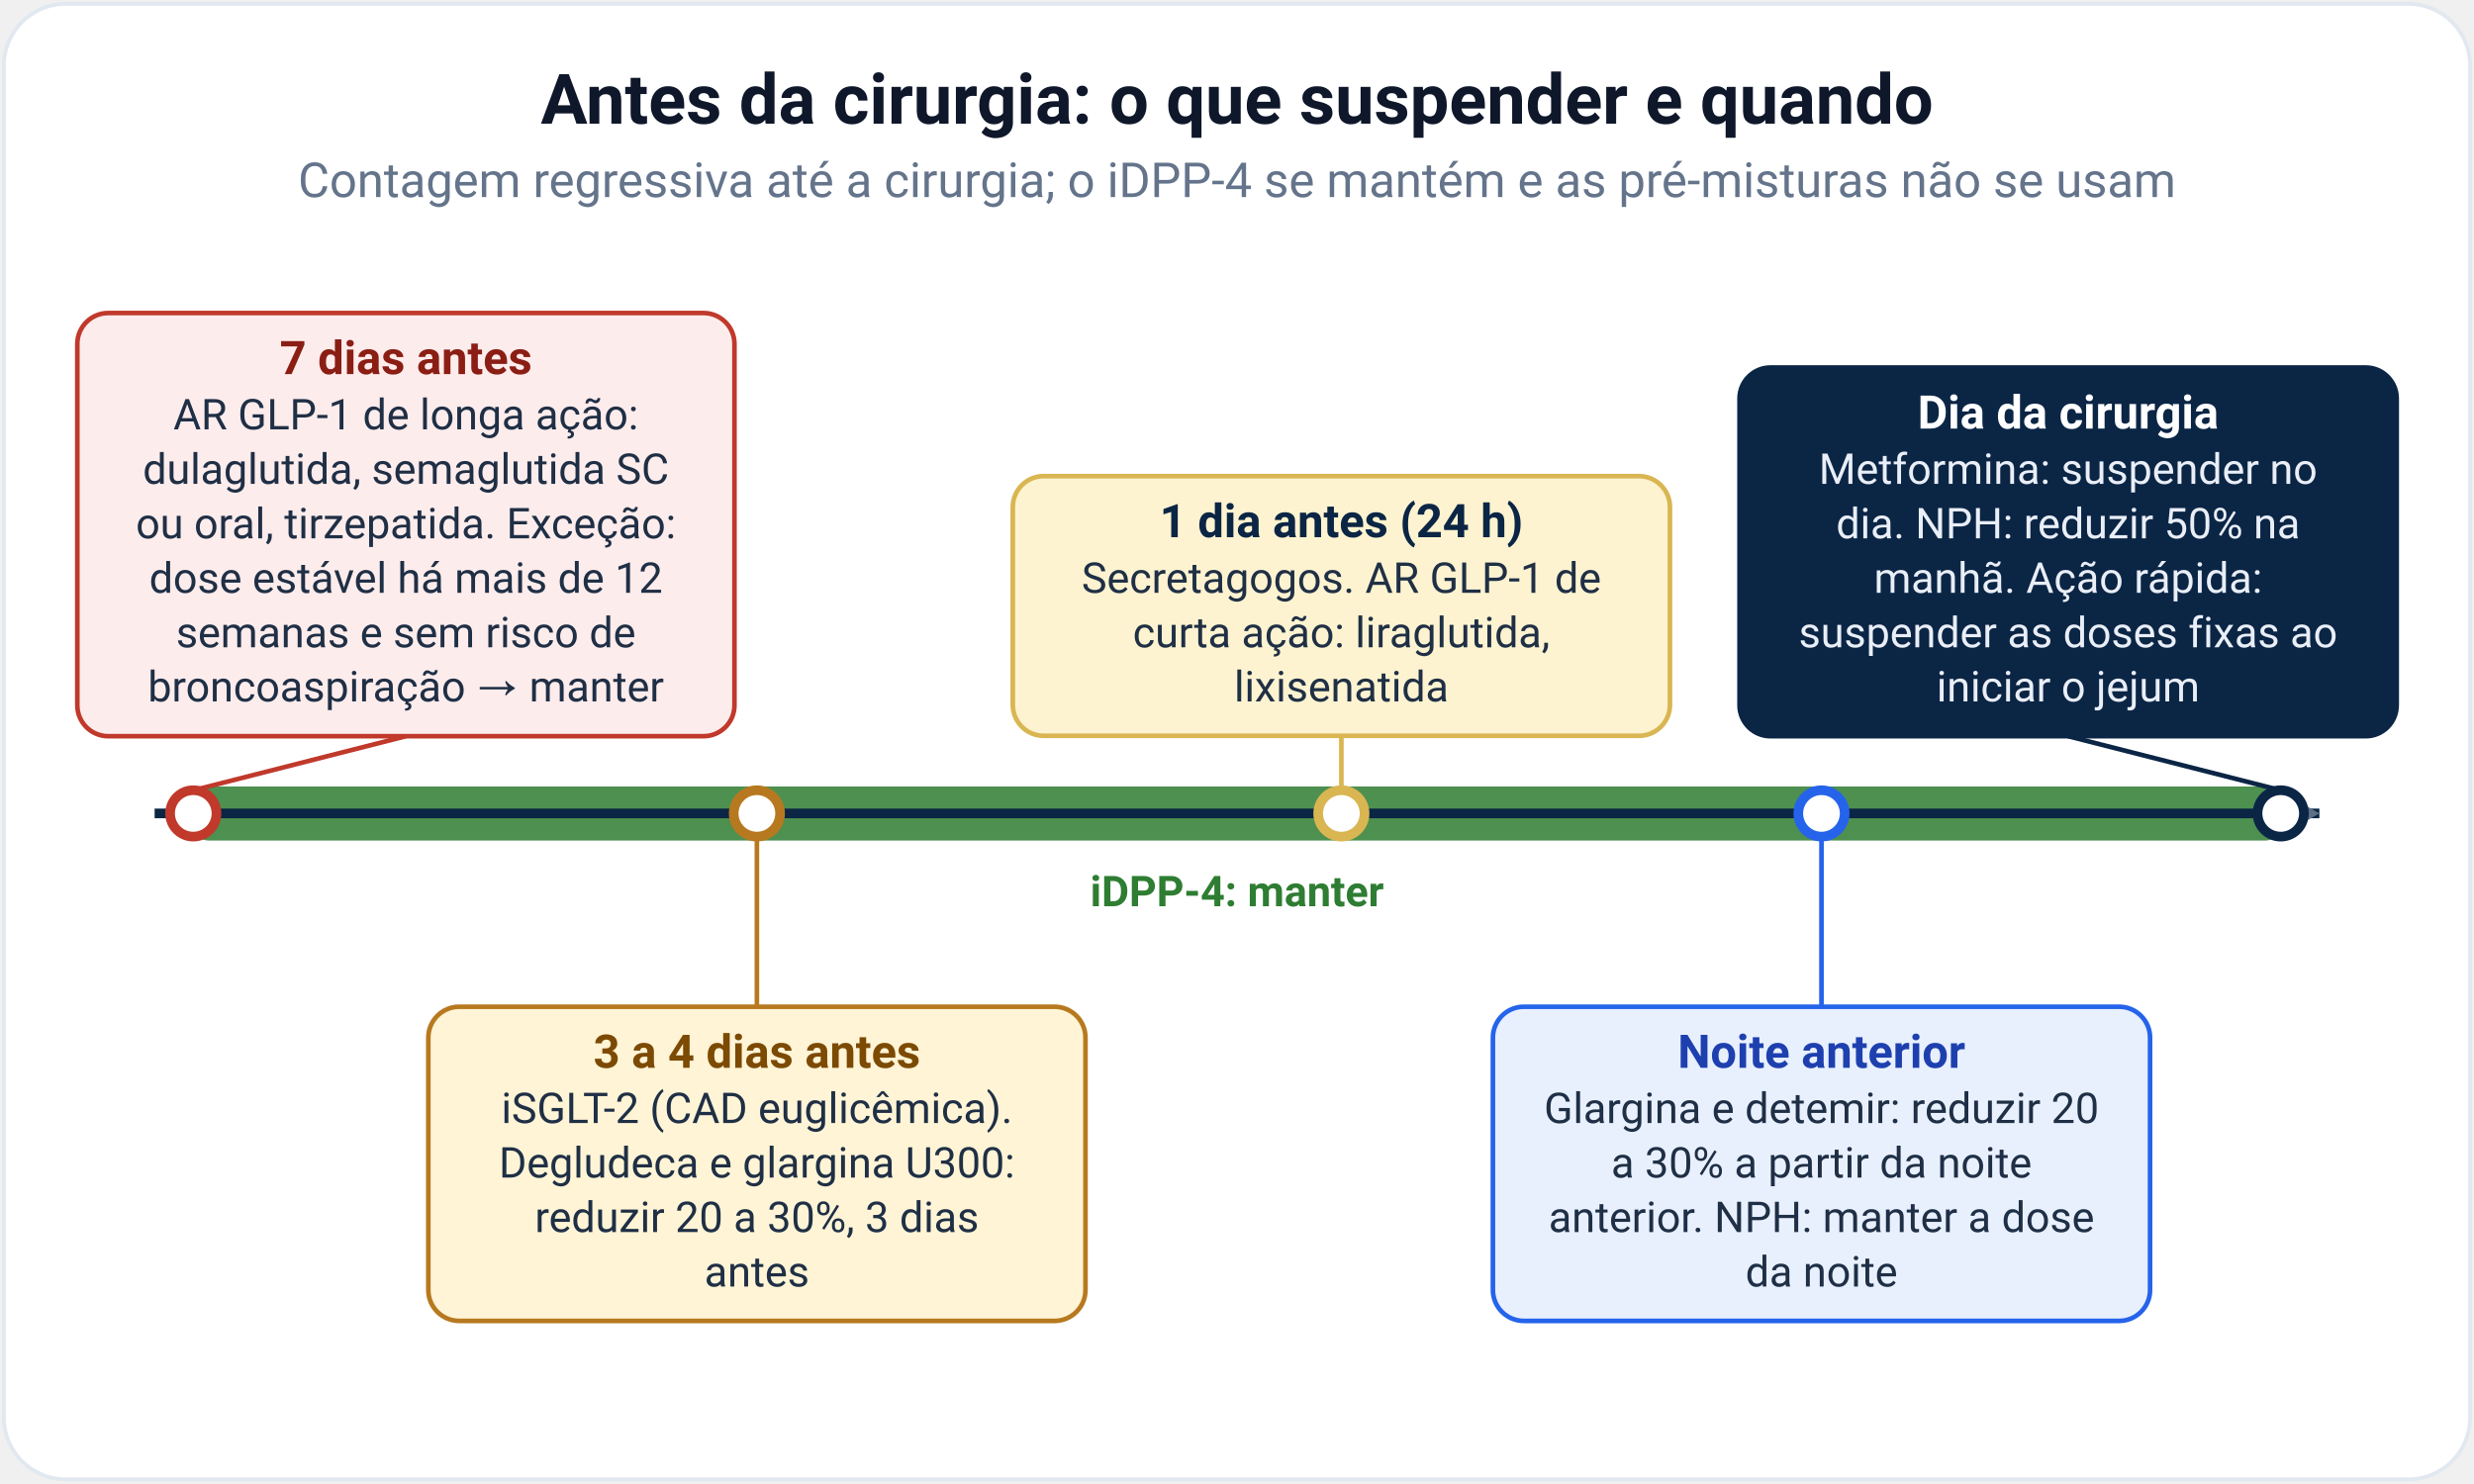
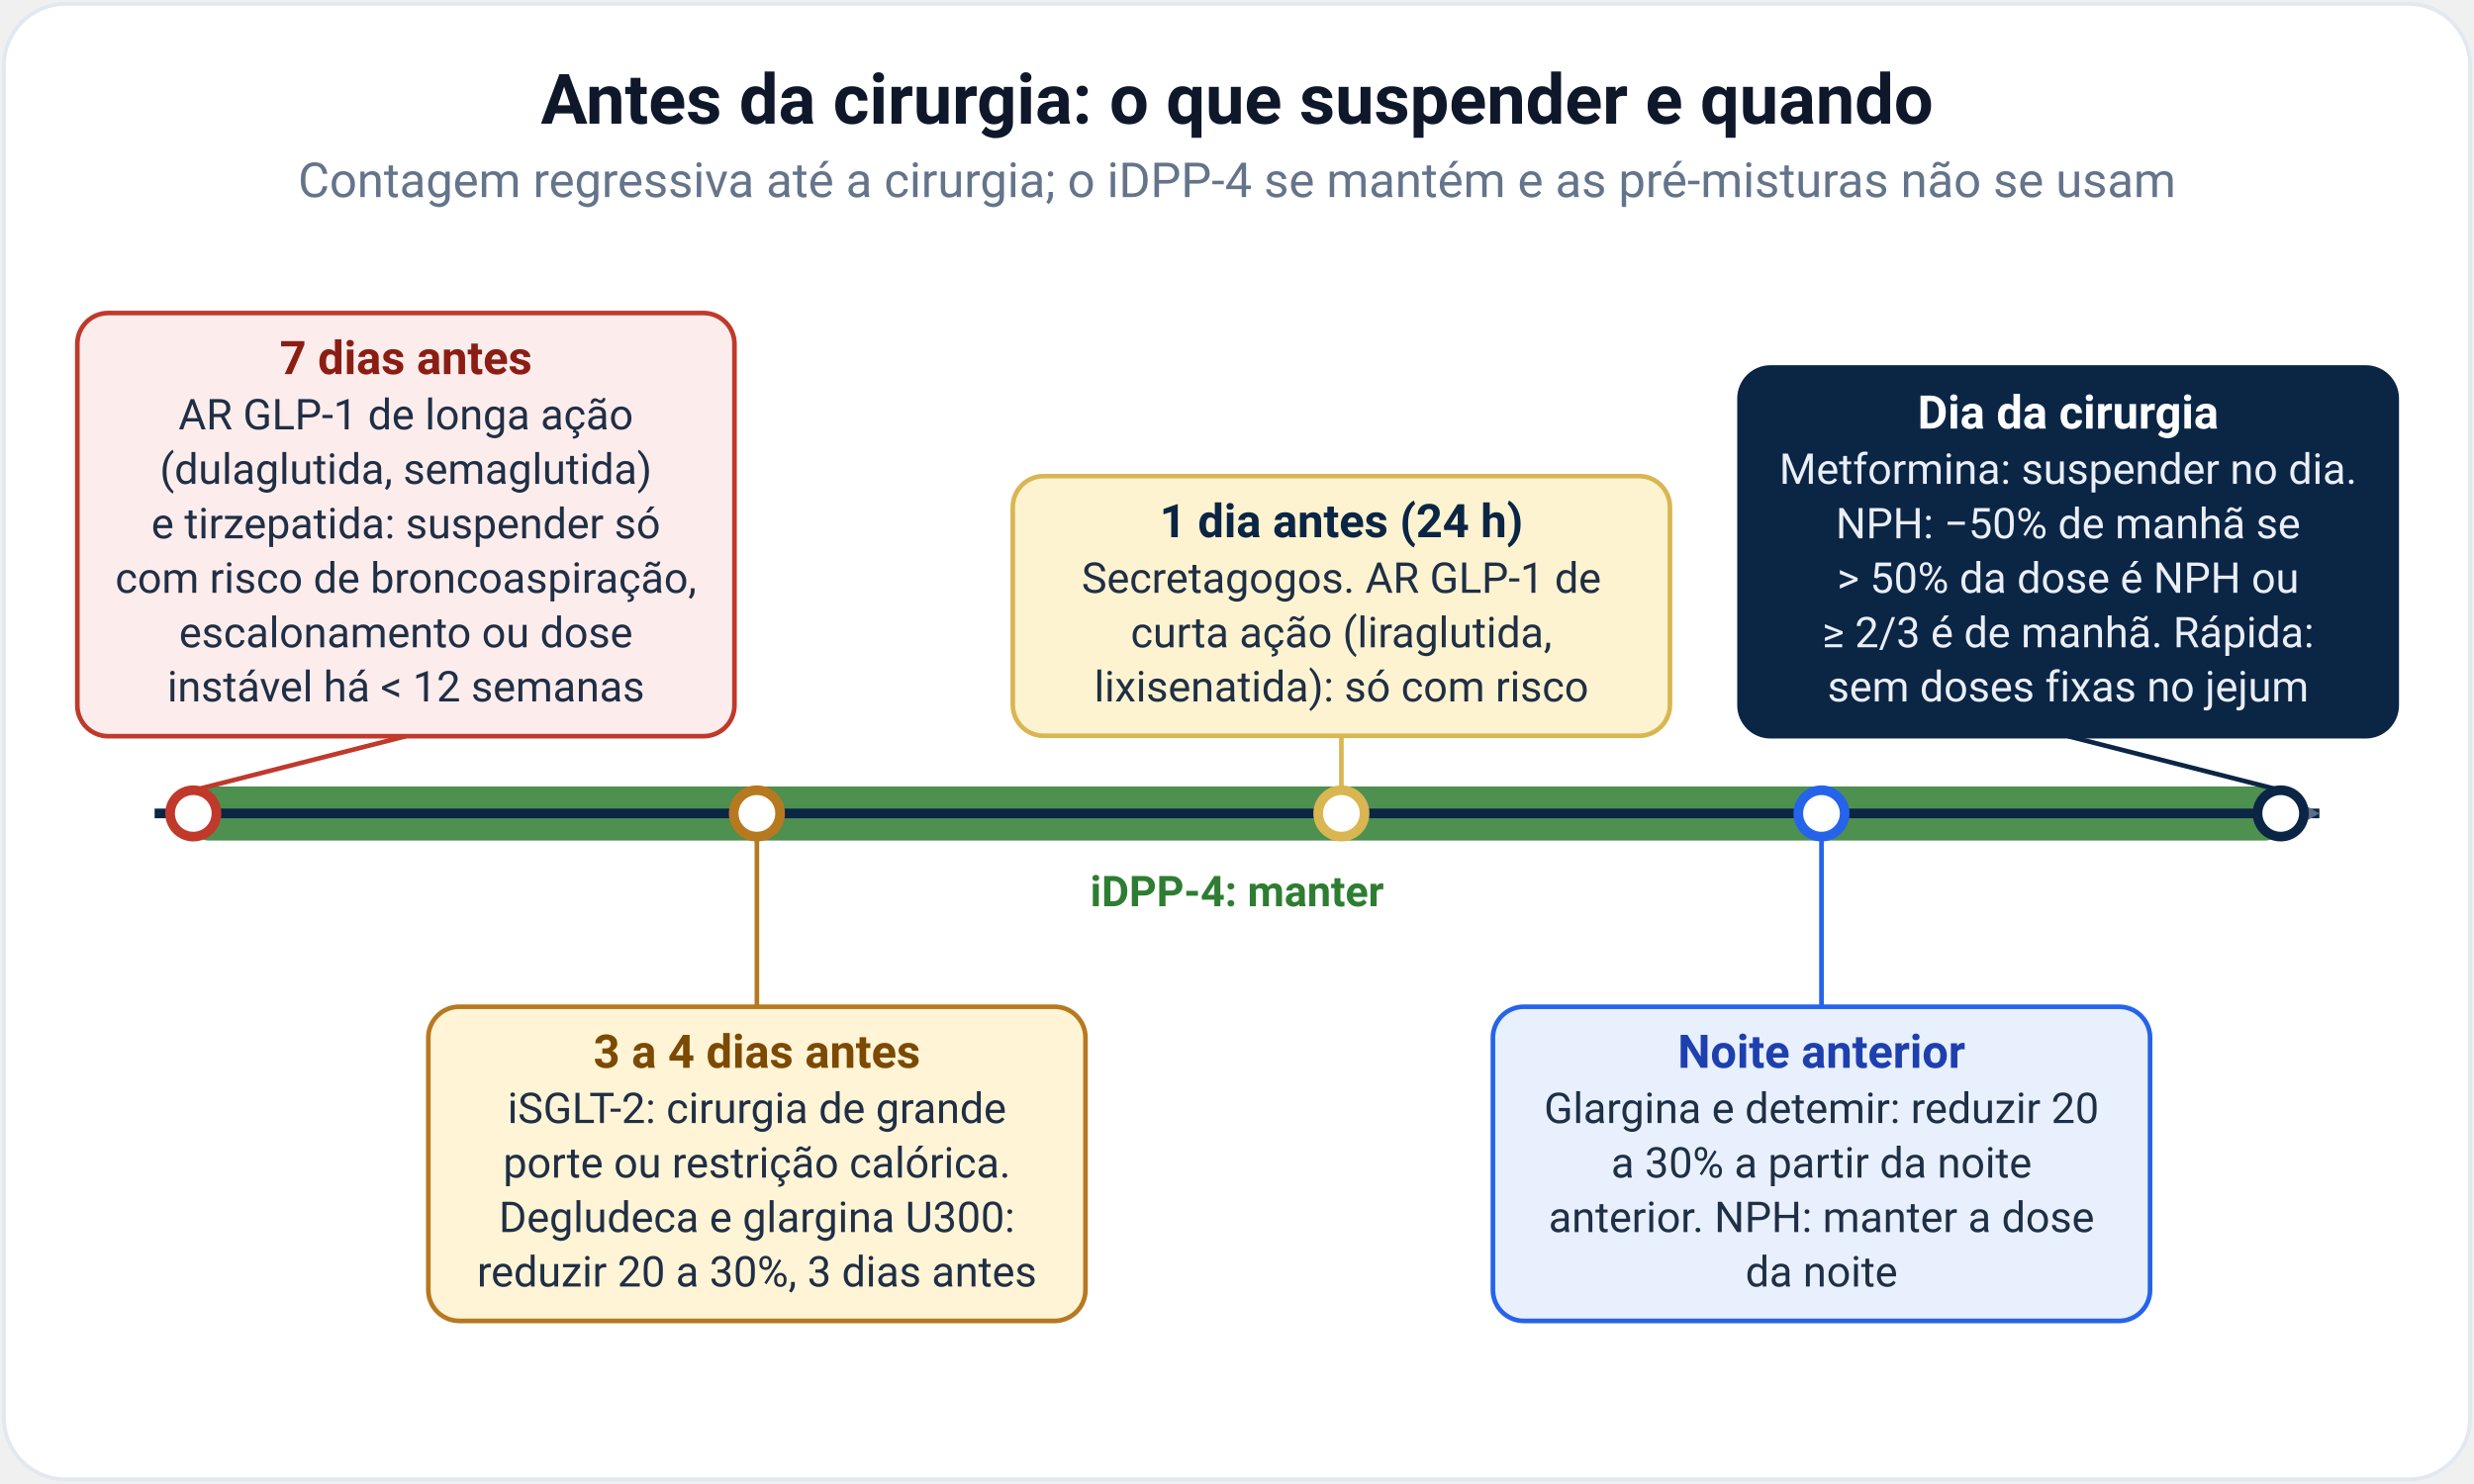
<svg xmlns="http://www.w3.org/2000/svg" viewBox="0 0 640 383.8" width="640" height="383.8" role="img" aria-label="Antes da cirurgia: o que suspender e quando">
  <defs>
    <marker id="fhospitalar-ag" markerWidth="10" markerHeight="10" refX="8" refY="5" orient="auto" markerUnits="userSpaceOnUse">
      <path d="M1,1 L8,5 L1,9 Z" fill="#d9b652" />
    </marker>
    <marker id="fhospitalar-ar" markerWidth="10" markerHeight="10" refX="8" refY="5" orient="auto" markerUnits="userSpaceOnUse">
      <path d="M1,1 L8,5 L1,9 Z" fill="#c0392b" />
    </marker>
    <marker id="fhospitalar-as" markerWidth="10" markerHeight="10" refX="8" refY="5" orient="auto" markerUnits="userSpaceOnUse">
      <path d="M1,1 L8,5 L1,9 Z" fill="#5b6f88" />
    </marker>
    <marker id="fhospitalar-av" markerWidth="10" markerHeight="10" refX="8" refY="5" orient="auto" markerUnits="userSpaceOnUse">
      <path d="M1,1 L8,5 L1,9 Z" fill="#2e7d32" />
    </marker>
  </defs>
  <rect x="1" y="1" width="638" height="381.8" rx="16" fill="#ffffff" stroke="#e2e8f0" />
  <text x="320" y="32" font-family="-apple-system,'Segoe UI',Roboto,Helvetica,Arial,sans-serif" font-size="18" font-weight="700" fill="#0f172a" text-anchor="middle">Antes da cirurgia: o que suspender e quando</text>
  <text x="320" y="51" font-family="-apple-system,'Segoe UI',Roboto,Helvetica,Arial,sans-serif" font-size="12.5" fill="#64748b" text-anchor="middle">Contagem regressiva até a cirurgia; o iDPP-4 se mantém e as pré-misturas não se usam</text>
  <rect x="50" y="203.5" width="540" height="14" rx="4" fill="#2e7d32" fill-opacity=".85" />
  <text x="320" y="234.5" font-family="-apple-system,'Segoe UI',Roboto,Helvetica,Arial,sans-serif" font-size="11" font-weight="700" fill="#2e7d32" text-anchor="middle">iDPP-4: manter</text>
  <line x1="40" y1="210.48" x2="600" y2="210.48" stroke="#0b2545" stroke-width="2.5" marker-end="url(#fhospitalar-as)" />
  <circle cx="50" cy="210.48" r="6" fill="#ffffff" stroke="#c0392b" stroke-width="2.5" />
  <line x1="50" y1="204.5" x2="105" y2="190.5" stroke="#c0392b" stroke-width="1.2" />
  <rect x="20" y="81" width="170" height="109.5" rx="8" fill="#fdecec" stroke="#c0392b" stroke-width="1.2" />
  <text x="105" y="96.8" font-family="-apple-system,'Segoe UI',Roboto,Helvetica,Arial,sans-serif" font-size="12" font-weight="700" fill="#8b1e14" text-anchor="middle">7 dias antes</text>
-   <text x="105" y="111.1" font-family="-apple-system,'Segoe UI',Roboto,Helvetica,Arial,sans-serif" font-size="11" fill="#1f2f45" text-anchor="middle">AR GLP-1 de longa ação:</text>
-   <text x="105" y="125.2" font-family="-apple-system,'Segoe UI',Roboto,Helvetica,Arial,sans-serif" font-size="11" fill="#1f2f45" text-anchor="middle">dulaglutida, semaglutida SC</text>
-   <text x="105" y="139.3" font-family="-apple-system,'Segoe UI',Roboto,Helvetica,Arial,sans-serif" font-size="11" fill="#1f2f45" text-anchor="middle">ou oral, tirzepatida. Exceção:</text>
-   <text x="105" y="153.4" font-family="-apple-system,'Segoe UI',Roboto,Helvetica,Arial,sans-serif" font-size="11" fill="#1f2f45" text-anchor="middle">dose estável há mais de 12</text>
-   <text x="105" y="167.5" font-family="-apple-system,'Segoe UI',Roboto,Helvetica,Arial,sans-serif" font-size="11" fill="#1f2f45" text-anchor="middle">semanas e sem risco de</text>
-   <text x="105" y="181.5" font-family="-apple-system,'Segoe UI',Roboto,Helvetica,Arial,sans-serif" font-size="11" fill="#1f2f45" text-anchor="middle">broncoaspiração → manter</text>
+   <text x="105" y="111.1" font-family="-apple-system,'Segoe UI',Roboto,Helvetica,Arial,sans-serif" font-size="11" fill="#1f2f45" text-anchor="middle">AR GLP-1 de longa ação</text>
+   <text x="105" y="125.2" font-family="-apple-system,'Segoe UI',Roboto,Helvetica,Arial,sans-serif" font-size="11" fill="#1f2f45" text-anchor="middle">(dulaglutida, semaglutida)</text>
+   <text x="105" y="139.3" font-family="-apple-system,'Segoe UI',Roboto,Helvetica,Arial,sans-serif" font-size="11" fill="#1f2f45" text-anchor="middle">e tirzepatida: suspender só</text>
+   <text x="105" y="153.4" font-family="-apple-system,'Segoe UI',Roboto,Helvetica,Arial,sans-serif" font-size="11" fill="#1f2f45" text-anchor="middle">com risco de broncoaspiração,</text>
+   <text x="105" y="167.5" font-family="-apple-system,'Segoe UI',Roboto,Helvetica,Arial,sans-serif" font-size="11" fill="#1f2f45" text-anchor="middle">escalonamento ou dose</text>
+   <text x="105" y="181.5" font-family="-apple-system,'Segoe UI',Roboto,Helvetica,Arial,sans-serif" font-size="11" fill="#1f2f45" text-anchor="middle">instável há &lt; 12 semanas</text>
  <circle cx="195.8" cy="210.48" r="6" fill="#ffffff" stroke="#b7791f" stroke-width="2.5" />
  <line x1="195.8" y1="216.5" x2="195.8" y2="260.5" stroke="#b7791f" stroke-width="1.2" />
  <rect x="110.8" y="260.5" width="170" height="81.3" rx="8" fill="#fff4d6" stroke="#b7791f" stroke-width="1.2" />
  <text x="195.8" y="276.3" font-family="-apple-system,'Segoe UI',Roboto,Helvetica,Arial,sans-serif" font-size="12" font-weight="700" fill="#7c4a03" text-anchor="middle">3 a 4 dias antes</text>
-   <text x="195.8" y="290.6" font-family="-apple-system,'Segoe UI',Roboto,Helvetica,Arial,sans-serif" font-size="11" fill="#1f2f45" text-anchor="middle">iSGLT-2 (CAD euglicêmica).</text>
-   <text x="195.8" y="304.7" font-family="-apple-system,'Segoe UI',Roboto,Helvetica,Arial,sans-serif" font-size="11" fill="#1f2f45" text-anchor="middle">Degludeca e glargina U300:</text>
-   <text x="195.8" y="318.8" font-family="-apple-system,'Segoe UI',Roboto,Helvetica,Arial,sans-serif" font-size="11" fill="#1f2f45" text-anchor="middle">reduzir 20 a 30%, 3 dias</text>
-   <text x="195.8" y="332.9" font-family="-apple-system,'Segoe UI',Roboto,Helvetica,Arial,sans-serif" font-size="11" fill="#1f2f45" text-anchor="middle">antes</text>
+   <text x="195.8" y="290.6" font-family="-apple-system,'Segoe UI',Roboto,Helvetica,Arial,sans-serif" font-size="11" fill="#1f2f45" text-anchor="middle">iSGLT-2: cirurgia de grande</text>
+   <text x="195.8" y="304.7" font-family="-apple-system,'Segoe UI',Roboto,Helvetica,Arial,sans-serif" font-size="11" fill="#1f2f45" text-anchor="middle">porte ou restrição calórica.</text>
+   <text x="195.8" y="318.8" font-family="-apple-system,'Segoe UI',Roboto,Helvetica,Arial,sans-serif" font-size="11" fill="#1f2f45" text-anchor="middle">Degludeca e glargina U300:</text>
+   <text x="195.8" y="332.9" font-family="-apple-system,'Segoe UI',Roboto,Helvetica,Arial,sans-serif" font-size="11" fill="#1f2f45" text-anchor="middle">reduzir 20 a 30%, 3 dias antes</text>
  <circle cx="347" cy="210.48" r="6" fill="#ffffff" stroke="#d9b652" stroke-width="2.5" />
  <line x1="347" y1="204.5" x2="347" y2="190.5" stroke="#d9b652" stroke-width="1.2" />
  <rect x="262" y="123.2" width="170" height="67.2" rx="8" fill="#fdf3d0" stroke="#d9b652" stroke-width="1.2" />
  <text x="347" y="139" font-family="-apple-system,'Segoe UI',Roboto,Helvetica,Arial,sans-serif" font-size="12" font-weight="700" fill="#0b2545" text-anchor="middle">1 dia antes (24 h)</text>
  <text x="347" y="153.4" font-family="-apple-system,'Segoe UI',Roboto,Helvetica,Arial,sans-serif" font-size="11" fill="#1f2f45" text-anchor="middle">Secretagogos. AR GLP-1 de</text>
-   <text x="347" y="167.5" font-family="-apple-system,'Segoe UI',Roboto,Helvetica,Arial,sans-serif" font-size="11" fill="#1f2f45" text-anchor="middle">curta ação: liraglutida,</text>
-   <text x="347" y="181.5" font-family="-apple-system,'Segoe UI',Roboto,Helvetica,Arial,sans-serif" font-size="11" fill="#1f2f45" text-anchor="middle">lixisenatida</text>
+   <text x="347" y="167.5" font-family="-apple-system,'Segoe UI',Roboto,Helvetica,Arial,sans-serif" font-size="11" fill="#1f2f45" text-anchor="middle">curta ação (liraglutida,</text>
+   <text x="347" y="181.5" font-family="-apple-system,'Segoe UI',Roboto,Helvetica,Arial,sans-serif" font-size="11" fill="#1f2f45" text-anchor="middle">lixisenatida): só com risco</text>
  <circle cx="471.2" cy="210.48" r="6" fill="#ffffff" stroke="#2563eb" stroke-width="2.5" />
  <line x1="471.2" y1="216.5" x2="471.2" y2="260.5" stroke="#2563eb" stroke-width="1.2" />
  <rect x="386.2" y="260.5" width="170" height="81.3" rx="8" fill="#e8f0fe" stroke="#2563eb" stroke-width="1.2" />
  <text x="471.2" y="276.3" font-family="-apple-system,'Segoe UI',Roboto,Helvetica,Arial,sans-serif" font-size="12" font-weight="700" fill="#1e40af" text-anchor="middle">Noite anterior</text>
  <text x="471.2" y="290.6" font-family="-apple-system,'Segoe UI',Roboto,Helvetica,Arial,sans-serif" font-size="11" fill="#1f2f45" text-anchor="middle">Glargina e detemir: reduzir 20</text>
  <text x="471.2" y="304.7" font-family="-apple-system,'Segoe UI',Roboto,Helvetica,Arial,sans-serif" font-size="11" fill="#1f2f45" text-anchor="middle">a 30% a partir da noite</text>
  <text x="471.2" y="318.8" font-family="-apple-system,'Segoe UI',Roboto,Helvetica,Arial,sans-serif" font-size="11" fill="#1f2f45" text-anchor="middle">anterior. NPH: manter a dose</text>
  <text x="471.2" y="332.9" font-family="-apple-system,'Segoe UI',Roboto,Helvetica,Arial,sans-serif" font-size="11" fill="#1f2f45" text-anchor="middle">da noite</text>
  <circle cx="590" cy="210.48" r="6" fill="#ffffff" stroke="#0b2545" stroke-width="2.5" />
  <line x1="590" y1="204.5" x2="535" y2="190.5" stroke="#0b2545" stroke-width="1.2" />
  <rect x="450" y="95.1" width="170" height="95.4" rx="8" fill="#0b2545" stroke="#0b2545" stroke-width="1.2" />
  <text x="535" y="110.9" font-family="-apple-system,'Segoe UI',Roboto,Helvetica,Arial,sans-serif" font-size="12" font-weight="700" fill="#ffffff" text-anchor="middle">Dia da cirurgia</text>
-   <text x="535" y="125.2" font-family="-apple-system,'Segoe UI',Roboto,Helvetica,Arial,sans-serif" font-size="11" fill="#e9eef7" text-anchor="middle">Metformina: suspender no</text>
-   <text x="535" y="139.3" font-family="-apple-system,'Segoe UI',Roboto,Helvetica,Arial,sans-serif" font-size="11" fill="#e9eef7" text-anchor="middle">dia. NPH: reduzir 50% na</text>
-   <text x="535" y="153.4" font-family="-apple-system,'Segoe UI',Roboto,Helvetica,Arial,sans-serif" font-size="11" fill="#e9eef7" text-anchor="middle">manhã. Ação rápida:</text>
-   <text x="535" y="167.5" font-family="-apple-system,'Segoe UI',Roboto,Helvetica,Arial,sans-serif" font-size="11" fill="#e9eef7" text-anchor="middle">suspender as doses fixas ao</text>
-   <text x="535" y="181.5" font-family="-apple-system,'Segoe UI',Roboto,Helvetica,Arial,sans-serif" font-size="11" fill="#e9eef7" text-anchor="middle">iniciar o jejum</text>
+   <text x="535" y="125.2" font-family="-apple-system,'Segoe UI',Roboto,Helvetica,Arial,sans-serif" font-size="11" fill="#e9eef7" text-anchor="middle">Metformina: suspender no dia.</text>
+   <text x="535" y="139.3" font-family="-apple-system,'Segoe UI',Roboto,Helvetica,Arial,sans-serif" font-size="11" fill="#e9eef7" text-anchor="middle">NPH: −50% de manhã se</text>
+   <text x="535" y="153.4" font-family="-apple-system,'Segoe UI',Roboto,Helvetica,Arial,sans-serif" font-size="11" fill="#e9eef7" text-anchor="middle">&gt; 50% da dose é NPH ou</text>
+   <text x="535" y="167.5" font-family="-apple-system,'Segoe UI',Roboto,Helvetica,Arial,sans-serif" font-size="11" fill="#e9eef7" text-anchor="middle">≥ 2/3 é de manhã. Rápida:</text>
+   <text x="535" y="181.5" font-family="-apple-system,'Segoe UI',Roboto,Helvetica,Arial,sans-serif" font-size="11" fill="#e9eef7" text-anchor="middle">sem doses fixas no jejum</text>
</svg>
